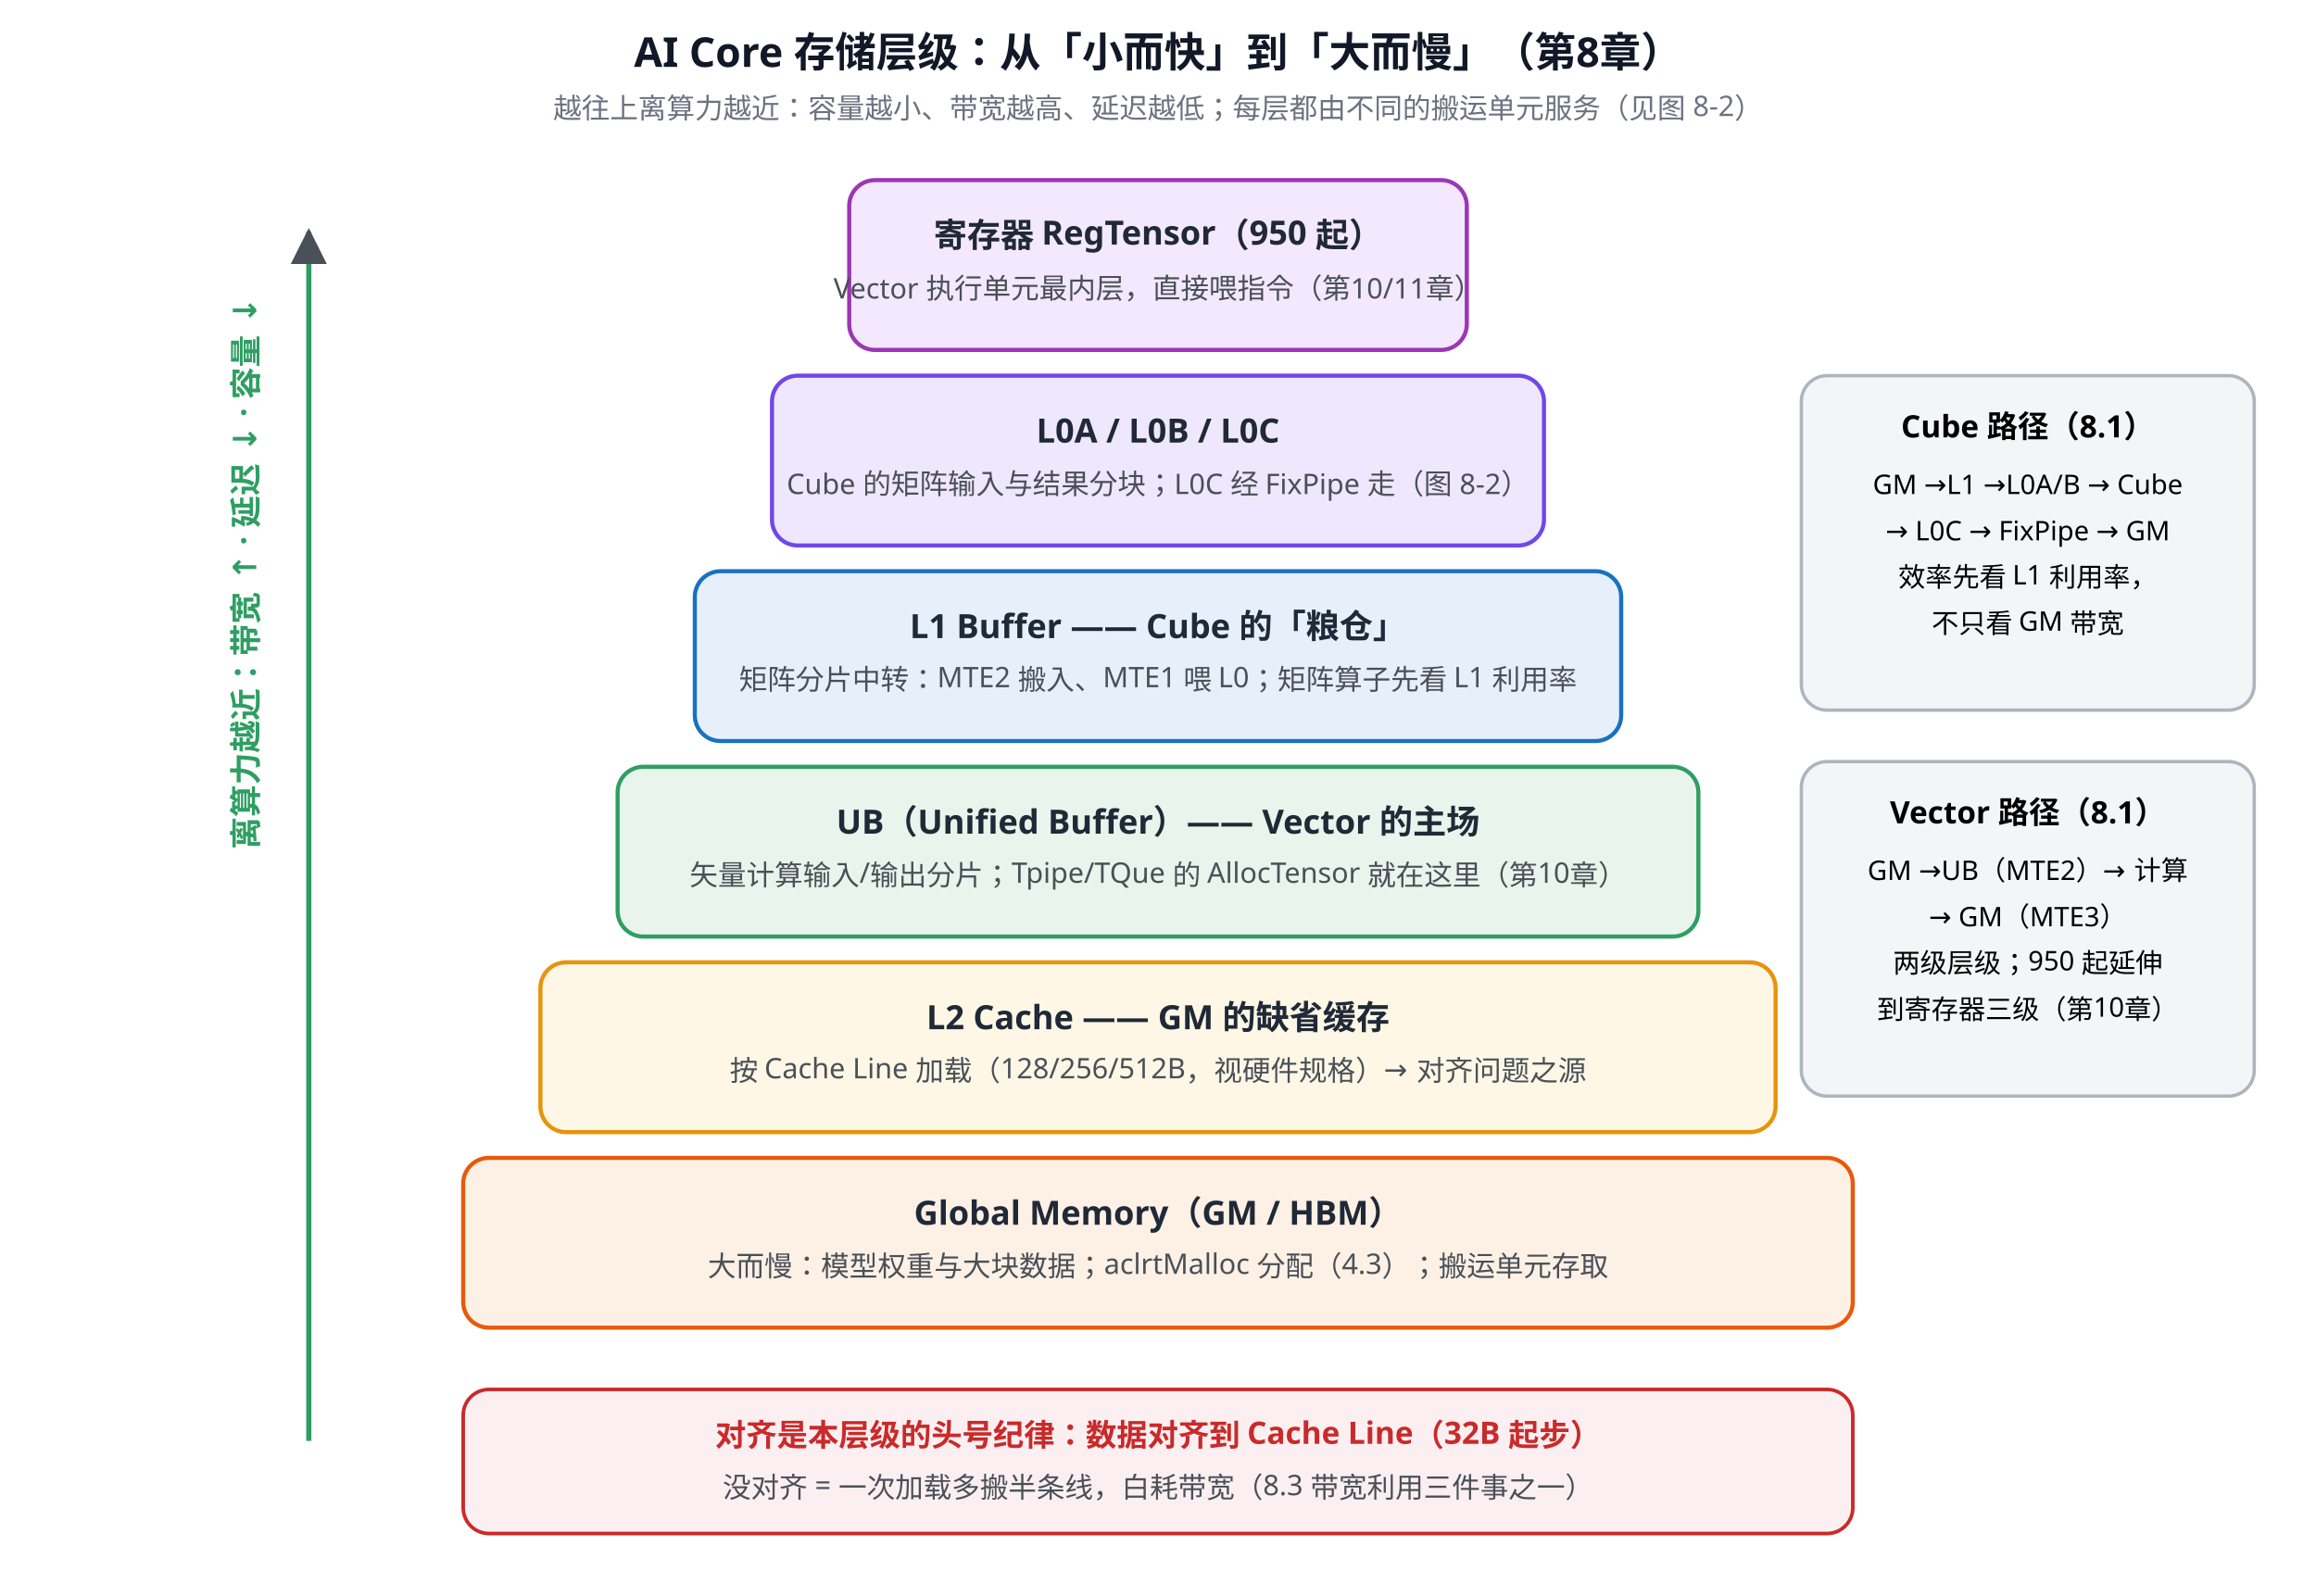
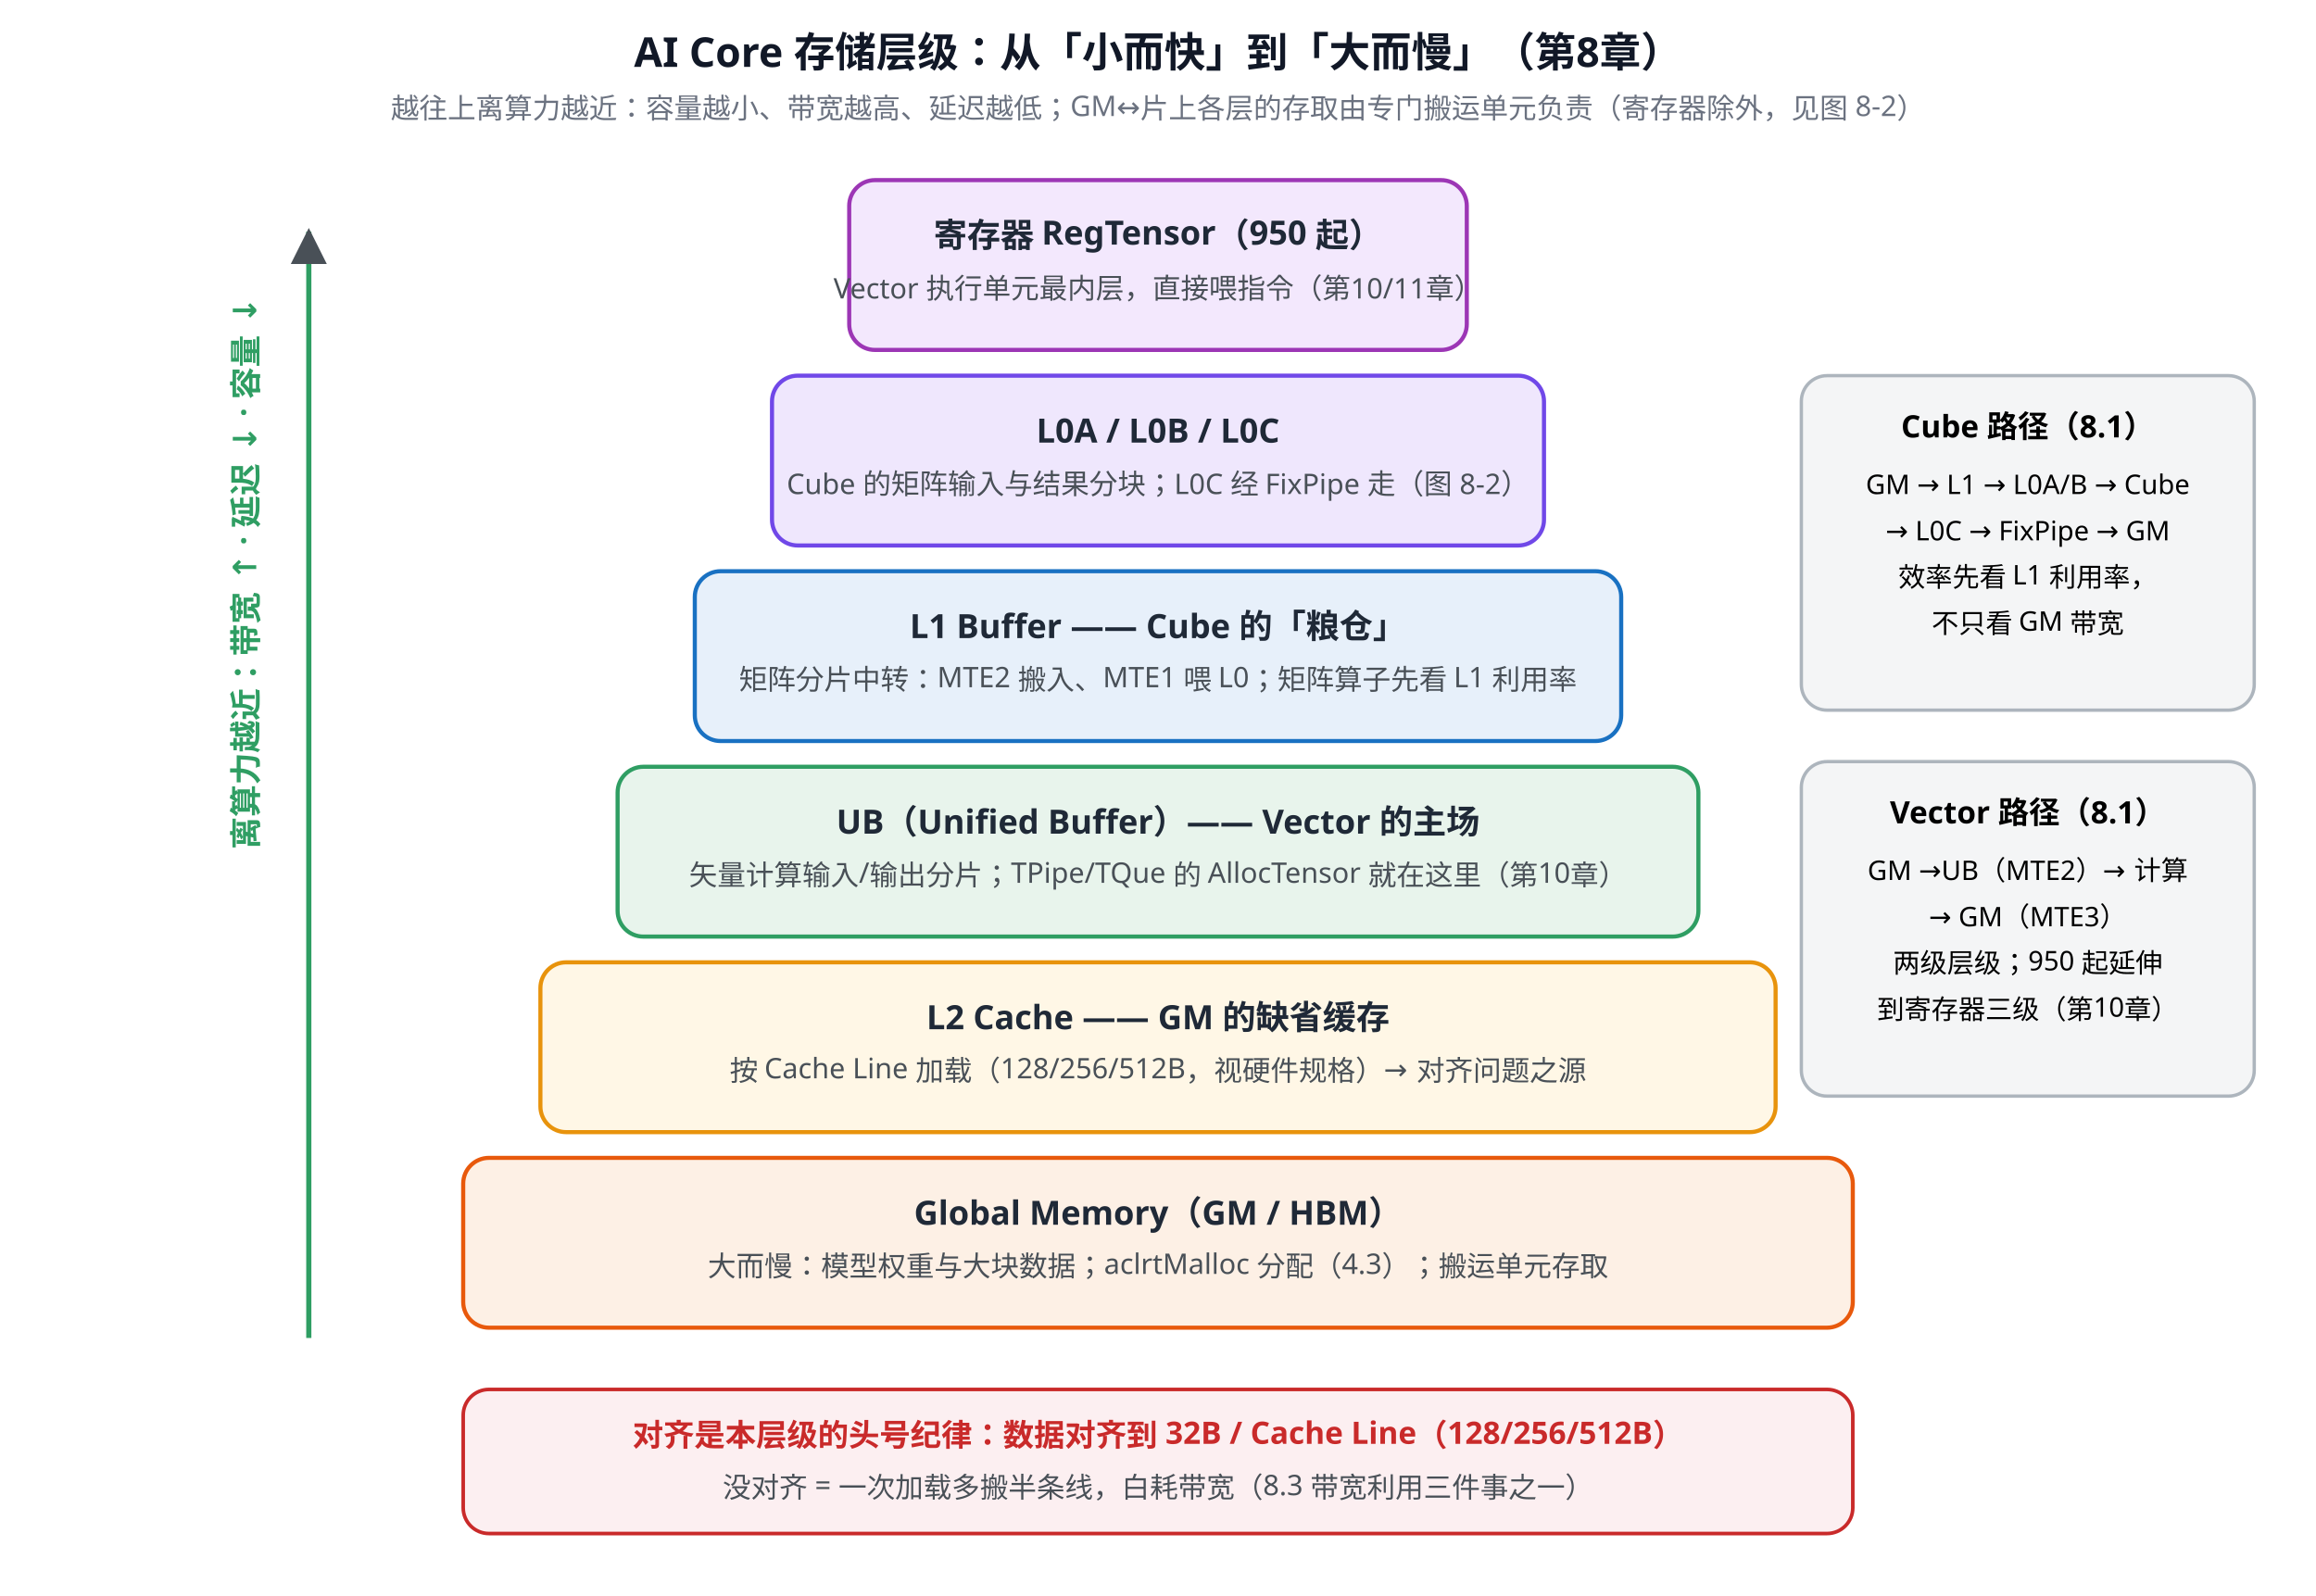
<svg xmlns="http://www.w3.org/2000/svg" viewBox="0 0 900 620" font-family="'PingFang SC','Hiragino Sans GB','Microsoft YaHei',sans-serif">
  <defs>
    <marker id="arr" viewBox="0 0 10 10" refX="9" refY="5" markerWidth="7" markerHeight="7" orient="auto-start-reverse">
      <path d="M0,0 L10,5 L0,10 z" fill="#495057" />
    </marker>
    <linearGradient id="mem" x1="0" y1="0" x2="0" y2="1">
      <stop offset="0" stop-color="#f3e8fd" />
      <stop offset="1" stop-color="#dbe4f7" />
    </linearGradient>
  </defs>
  <text x="450" y="26" text-anchor="middle" font-size="16" font-weight="bold" fill="#111827">AI Core 存储层级：从「小而快」到「大而慢」（第8章）</text>
-   <text x="450" y="46" text-anchor="middle" font-size="11" fill="#6b7280">越往上离算力越近：容量越小、带宽越高、延迟越低；每层都由不同的搬运单元服务（见图 8-2）</text>
-   <path d="M120 560 L120 90" stroke="#2f9e63" stroke-width="2" marker-end="url(#arr)" />
+   <text x="450" y="46" text-anchor="middle" font-size="11" fill="#6b7280">越往上离算力越近：容量越小、带宽越高、延迟越低；GM↔片上各层的存取由专门搬运单元负责（寄存器除外，见图 8-2）</text>
+   <path d="M120 520 L120 90" stroke="#2f9e63" stroke-width="2" marker-end="url(#arr)" />
  <text x="100" y="330" font-size="12.5" font-weight="bold" fill="#2f9e63" transform="rotate(-90 100 330)">离算力越近：带宽 ↑ · 延迟 ↓ · 容量 ↓</text>
  <g font-size="12" fill="#1f2937">
    <rect x="330" y="70" width="240" height="66" rx="10" fill="#f3e8fd" stroke="#9c36b5" stroke-width="1.6" />
    <text x="450" y="96" text-anchor="middle" font-weight="bold" font-size="13">寄存器 RegTensor（950 起）</text>
    <text x="450" y="116" text-anchor="middle" font-size="11" fill="#495057">Vector 执行单元最内层，直接喂指令（第10/11章）</text>
    <rect x="300" y="146" width="300" height="66" rx="10" fill="#efe7fd" stroke="#7048e8" stroke-width="1.6" />
    <text x="450" y="172" text-anchor="middle" font-weight="bold" font-size="13">L0A / L0B / L0C</text>
    <text x="450" y="192" text-anchor="middle" font-size="11" fill="#495057">Cube 的矩阵输入与结果分块；L0C 经 FixPipe 走（图 8-2）</text>
    <rect x="270" y="222" width="360" height="66" rx="10" fill="#e7f0fa" stroke="#1971c2" stroke-width="1.6" />
    <text x="450" y="248" text-anchor="middle" font-weight="bold" font-size="13">L1 Buffer —— Cube 的「粮仓」</text>
    <text x="450" y="268" text-anchor="middle" font-size="11" fill="#495057">矩阵分片中转：MTE2 搬入、MTE1 喂 L0；矩阵算子先看 L1 利用率</text>
    <rect x="240" y="298" width="420" height="66" rx="10" fill="#e8f4ec" stroke="#2f9e63" stroke-width="1.6" />
    <text x="450" y="324" text-anchor="middle" font-weight="bold" font-size="13">UB（Unified Buffer）—— Vector 的主场</text>
-     <text x="450" y="344" text-anchor="middle" font-size="11" fill="#495057">矢量计算输入/输出分片；Tpipe/TQue 的 AllocTensor 就在这里（第10章）</text>
+     <text x="450" y="344" text-anchor="middle" font-size="11" fill="#495057">矢量计算输入/输出分片；TPipe/TQue 的 AllocTensor 就在这里（第10章）</text>
    <rect x="210" y="374" width="480" height="66" rx="10" fill="#fff7e6" stroke="#e8930c" stroke-width="1.6" />
    <text x="450" y="400" text-anchor="middle" font-weight="bold" font-size="13">L2 Cache —— GM 的缺省缓存</text>
    <text x="450" y="420" text-anchor="middle" font-size="11" fill="#495057">按 Cache Line 加载（128/256/512B，视硬件规格）→ 对齐问题之源</text>
    <rect x="180" y="450" width="540" height="66" rx="10" fill="#fdf0e5" stroke="#e8590c" stroke-width="1.6" />
    <text x="450" y="476" text-anchor="middle" font-weight="bold" font-size="13">Global Memory（GM / HBM）</text>
    <text x="450" y="496" text-anchor="middle" font-size="11" fill="#495057">大而慢：模型权重与大块数据；aclrtMalloc 分配（4.3）；搬运单元存取</text>
  </g>
  <rect x="700" y="146" width="176" height="130" rx="10" fill="#f4f5f6" stroke="#adb5bd" stroke-width="1.3" />
  <text x="788" y="170" text-anchor="middle" font-size="12" font-weight="bold">Cube 路径（8.1）</text>
-   <text x="788" y="192" text-anchor="middle" font-size="10.5">GM →L1 →L0A/B → Cube</text>
+   <text x="788" y="192" text-anchor="middle" font-size="10.5">GM → L1 → L0A/B → Cube</text>
  <text x="788" y="210" text-anchor="middle" font-size="10.5">→ L0C → FixPipe → GM</text>
  <text x="788" y="228" text-anchor="middle" font-size="10.5">效率先看 L1 利用率，</text>
  <text x="788" y="246" text-anchor="middle" font-size="10.5">不只看 GM 带宽</text>
  <rect x="700" y="296" width="176" height="130" rx="10" fill="#f4f5f6" stroke="#adb5bd" stroke-width="1.3" />
  <text x="788" y="320" text-anchor="middle" font-size="12" font-weight="bold">Vector 路径（8.1）</text>
  <text x="788" y="342" text-anchor="middle" font-size="10.5">GM →UB（MTE2）→ 计算</text>
  <text x="788" y="360" text-anchor="middle" font-size="10.5">→ GM（MTE3）</text>
  <text x="788" y="378" text-anchor="middle" font-size="10.5">两级层级；950 起延伸</text>
  <text x="788" y="396" text-anchor="middle" font-size="10.5">到寄存器三级（第10章）</text>
  <rect x="180" y="540" width="540" height="56" rx="10" fill="#fceff1" stroke="#c92a2a" stroke-width="1.4" />
-   <text x="450" y="562" text-anchor="middle" font-size="12" font-weight="bold" fill="#c92a2a">对齐是本层级的头号纪律：数据对齐到 Cache Line（32B 起步）</text>
+   <text x="450" y="562" text-anchor="middle" font-size="12" font-weight="bold" fill="#c92a2a">对齐是本层级的头号纪律：数据对齐到 32B / Cache Line（128/256/512B）</text>
  <text x="450" y="582" text-anchor="middle" font-size="11" fill="#495057">没对齐 = 一次加载多搬半条线，白耗带宽（8.3 带宽利用三件事之一）</text>
</svg>
